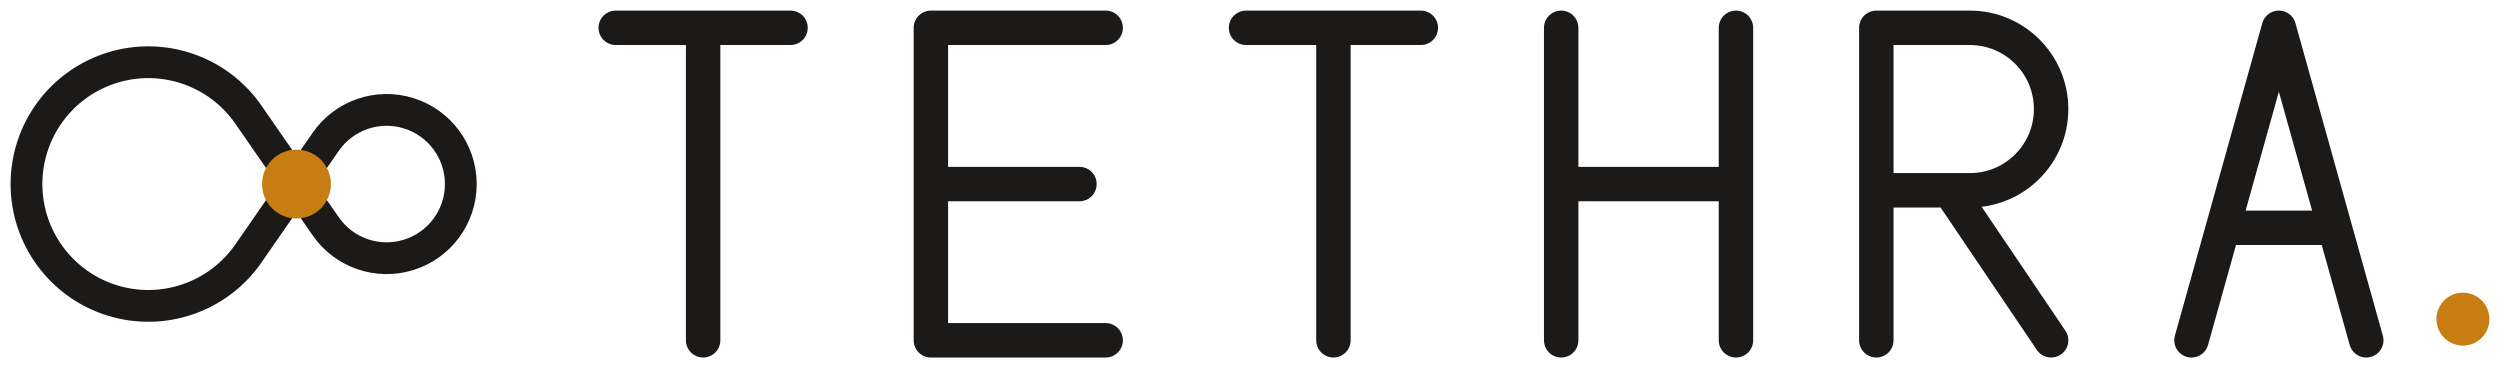
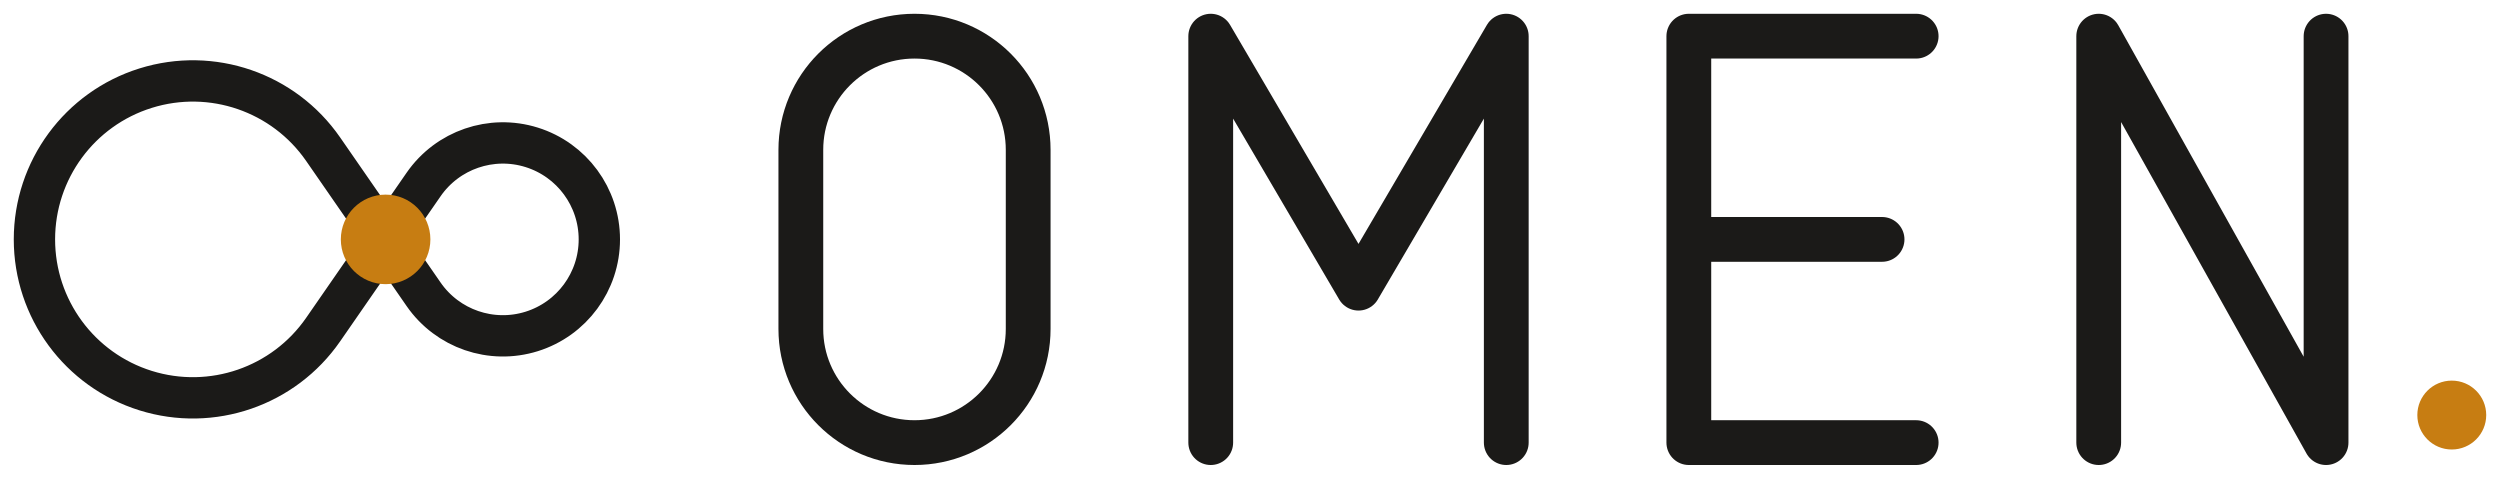
- <svg xmlns="http://www.w3.org/2000/svg" viewBox="-4 -4 944 139" width="944" height="139">
+ <svg xmlns="http://www.w3.org/2000/svg" viewBox="-4 -4 725.8 139" width="725.8" height="139">
  <g transform="translate(-8 -34.5)">
    <path d="M97.82 73.82L126.98 115.94A28 28 0 1 0 126.98 84.06L97.82 126.18A46 46 0 1 1 97.82 73.82Z" fill="none" stroke="#1B1A18" stroke-width="12" stroke-linecap="round" stroke-linejoin="round" />
    <circle cx="115.95" cy="100" r="13" fill="#C77D12" />
  </g>
-   <g transform="translate(59 -59.5)">
-     <path d="M169.5 66H235.5M202.5 66V184" fill="none" stroke="#1B1A18" stroke-width="13" stroke-linecap="round" stroke-linejoin="round" />
-     <path d="M354.5 66H288.5V184H354.5M288.5 125H344.6" fill="none" stroke="#1B1A18" stroke-width="13" stroke-linecap="round" stroke-linejoin="round" />
-     <path d="M407.5 66H473.5M440.5 66V184" fill="none" stroke="#1B1A18" stroke-width="13" stroke-linecap="round" stroke-linejoin="round" />
-     <path d="M526.5 66V184M592.5 66V184M526.5 125H592.5" fill="none" stroke="#1B1A18" stroke-width="13" stroke-linecap="round" stroke-linejoin="round" />
-     <path d="M645.5 184V66H680.82A30.68 30.68 0 0 1 680.82 127.36H645.5M673.22 127.36L711.5 184" fill="none" stroke="#1B1A18" stroke-width="13" stroke-linecap="round" stroke-linejoin="round" />
-     <path d="M764.5 184L797.5 66L830.5 184M777.7 141.52H817.3" fill="none" stroke="#1B1A18" stroke-width="13" stroke-linecap="round" stroke-linejoin="round" />
-     <circle cx="867" cy="176" r="10" fill="#C77D12" />
+   <g transform="translate(-50.1 -59.5)">
+     <path d="M278.6 99A33 33 0 0 1 344.6 99V151A33 33 0 0 1 278.6 151Z" fill="none" stroke="#1B1A18" stroke-width="13" stroke-linecap="round" stroke-linejoin="round" />
+     <path d="M397.6 184V66L440.5 139.16L483.4 66V184" fill="none" stroke="#1B1A18" stroke-width="13" stroke-linecap="round" stroke-linejoin="round" />
+     <path d="M602.4 66H536.4V184H602.4M536.4 125H592.5" fill="none" stroke="#1B1A18" stroke-width="13" stroke-linecap="round" stroke-linejoin="round" />
+     <path d="M655.4 184V66L721.4 184V66" fill="none" stroke="#1B1A18" stroke-width="13" stroke-linecap="round" stroke-linejoin="round" />
+     <circle cx="757.9" cy="176" r="10" fill="#C77D12" />
  </g>
</svg>
